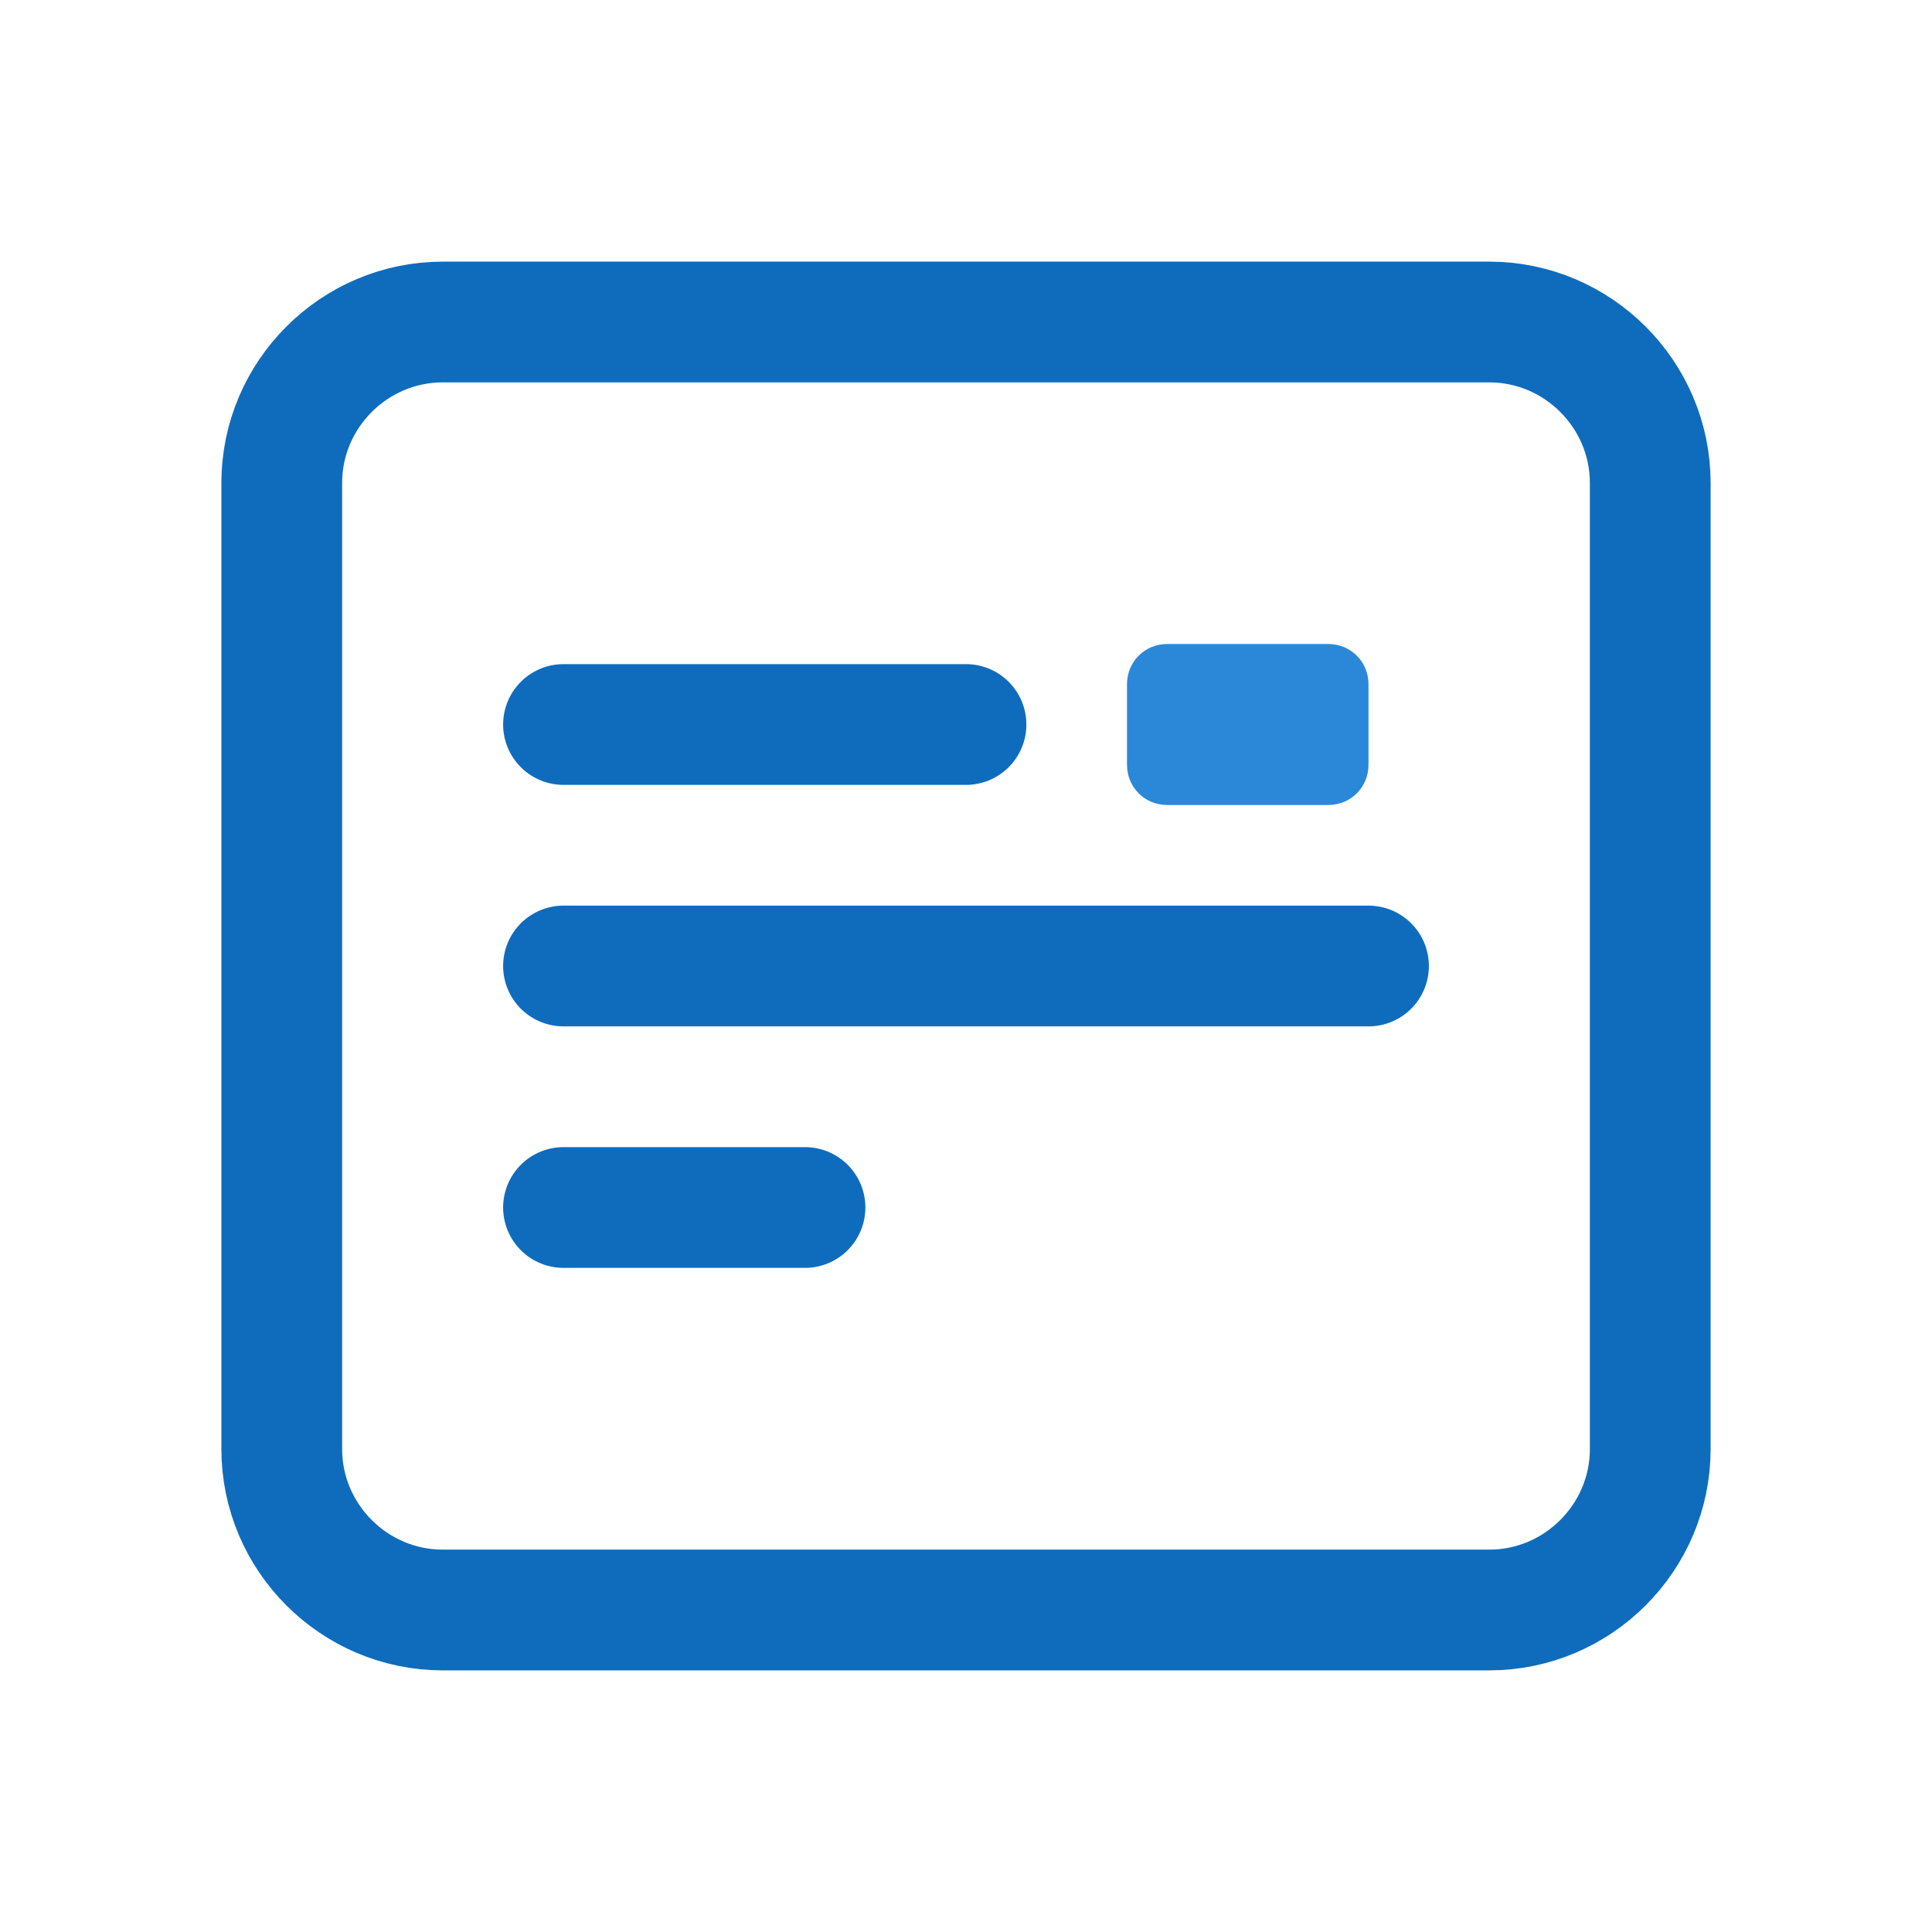
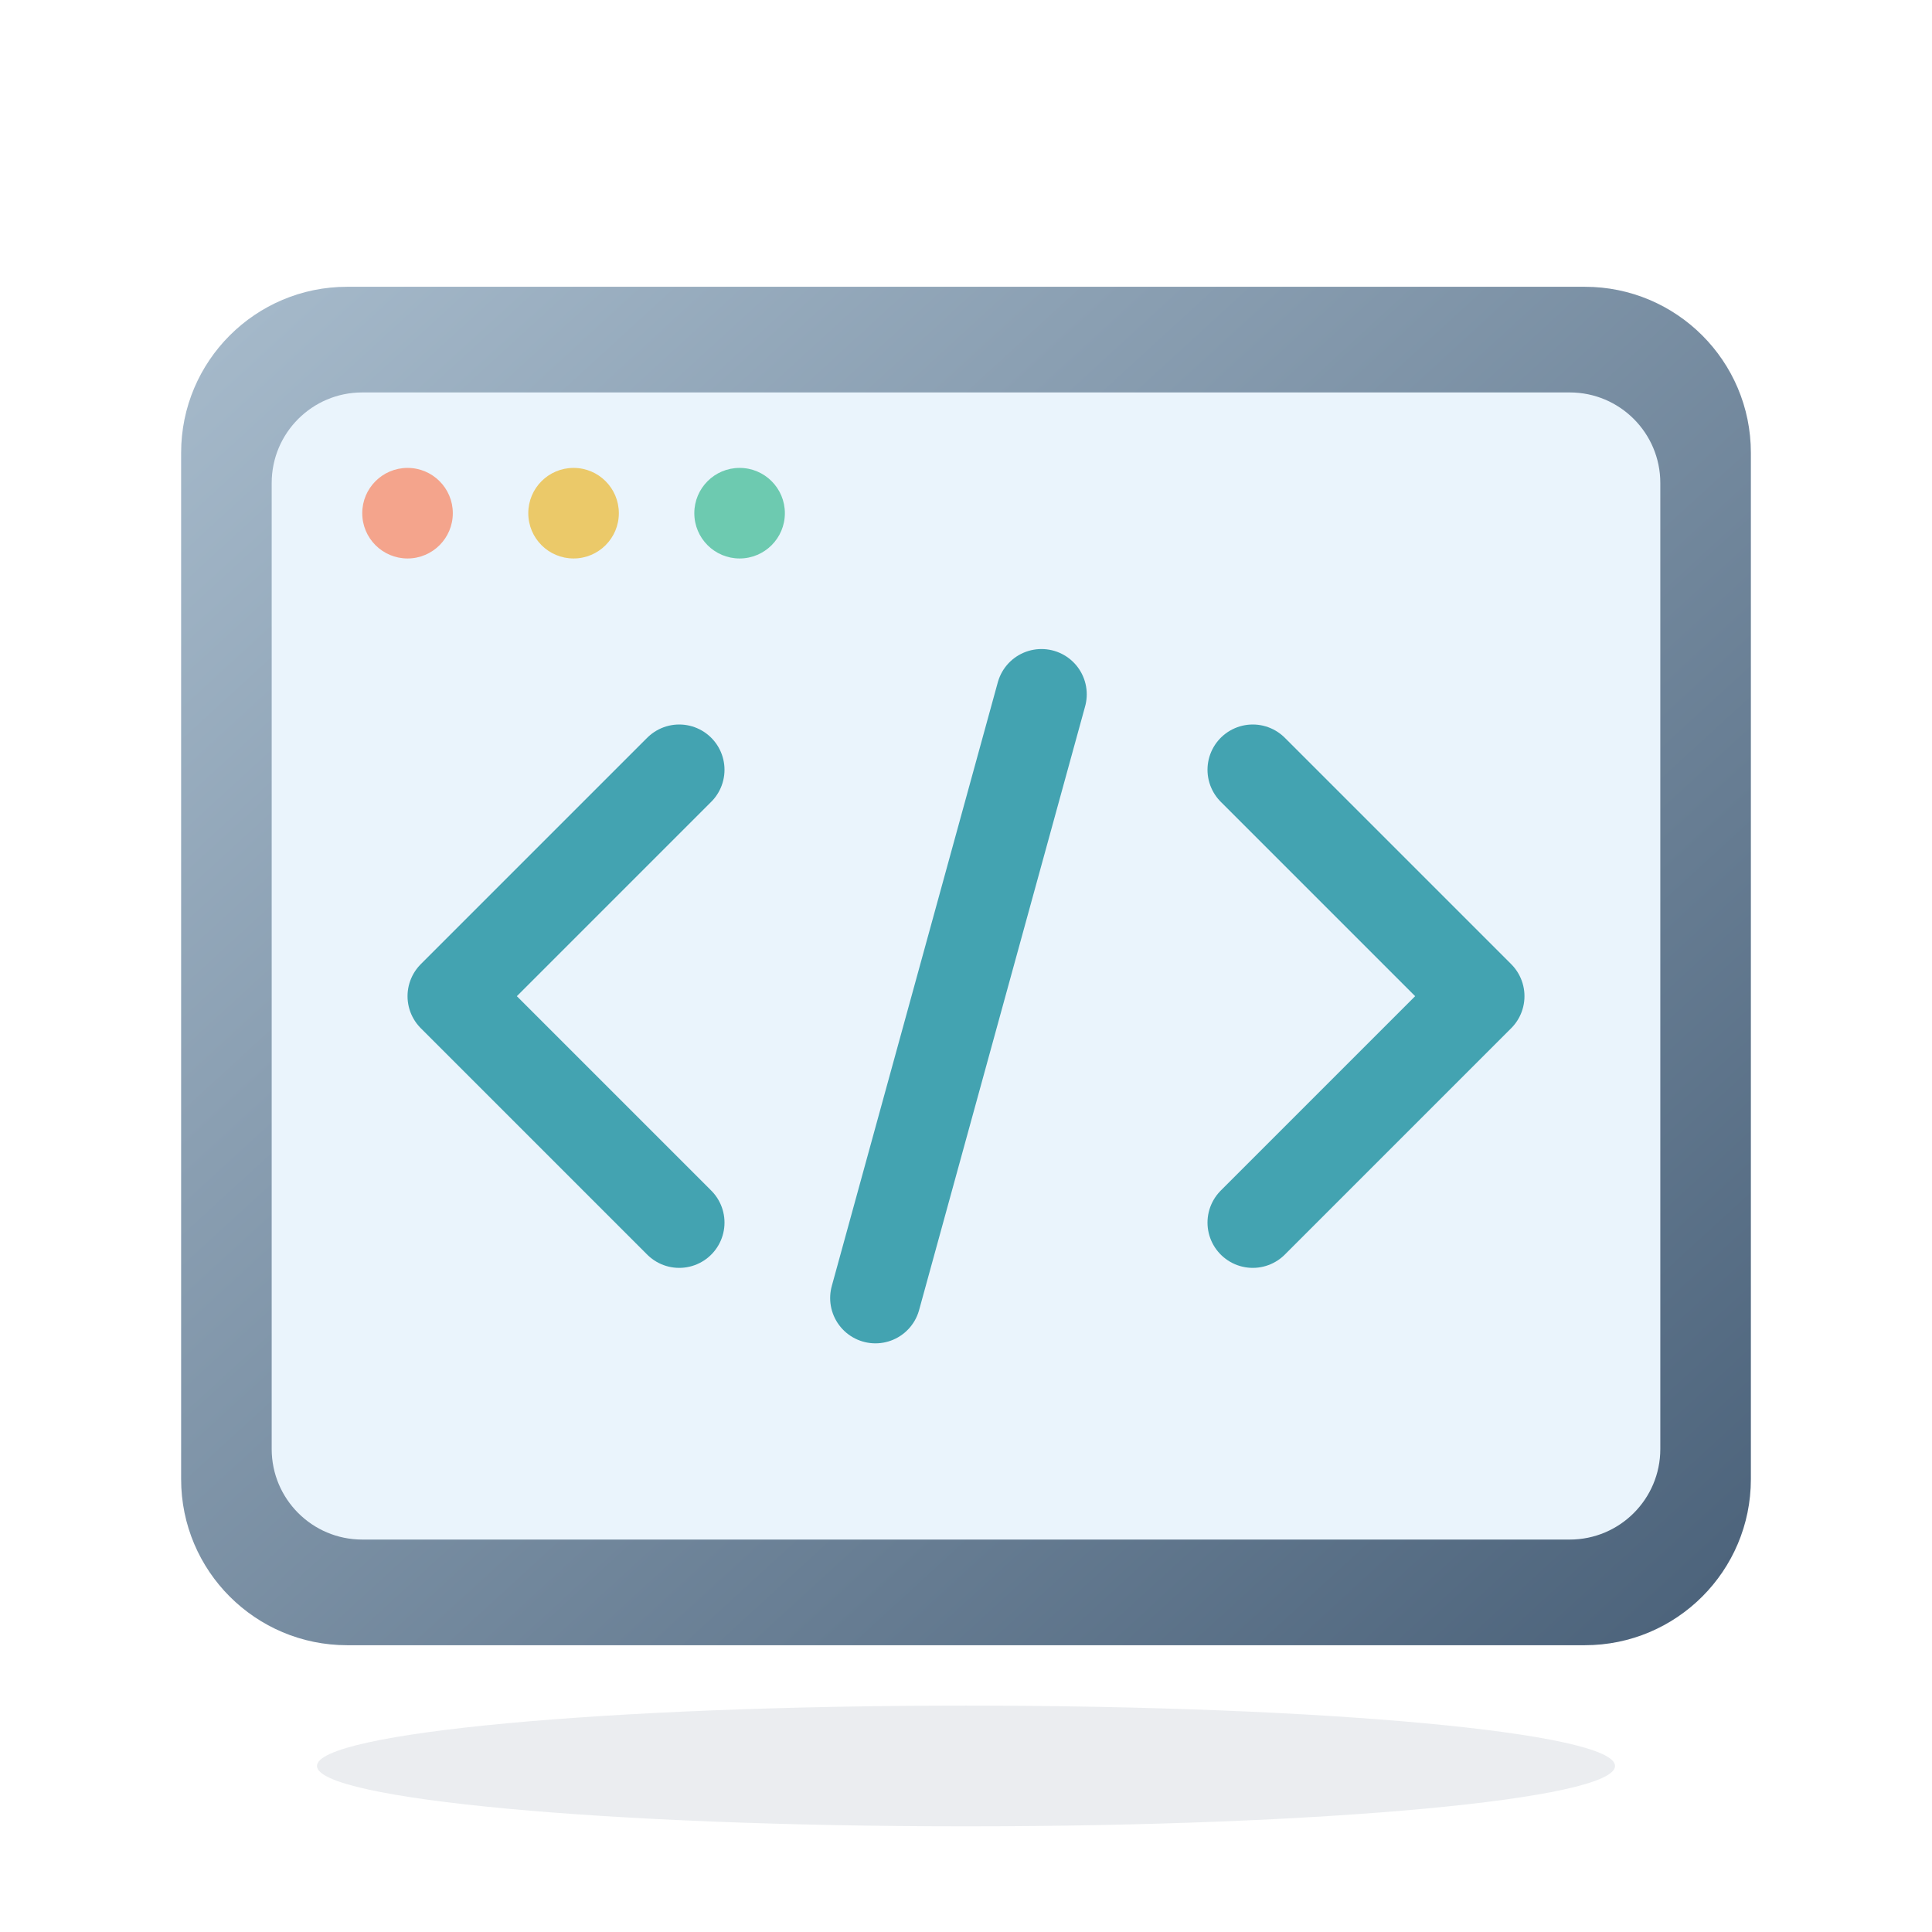
- <svg xmlns="http://www.w3.org/2000/svg" width="24" height="24" viewBox="0 0 24 24" fill="none">
-   <path fill="none" d="M5.5 4H18.5C19.6 4 20.5 4.9 20.5 6V18C20.5 19.1 19.6 20 18.5 20H5.5C4.4 20 3.5 19.1 3.5 18V6C3.5 4.9 4.4 4 5.5 4Z" stroke="#0F6CBD" stroke-width="1.5" stroke-linecap="round" stroke-linejoin="round" />
-   <path fill="none" d="M7 9H12" stroke="#0F6CBD" stroke-width="1.5" stroke-linecap="round" stroke-linejoin="round" />
-   <path fill="none" d="M7 12H17" stroke="#0F6CBD" stroke-width="1.5" stroke-linecap="round" stroke-linejoin="round" />
-   <path fill="none" d="M7 15H10" stroke="#0F6CBD" stroke-width="1.5" stroke-linecap="round" stroke-linejoin="round" />
-   <path fill="#2B88D8" d="M14.5 8H16.5C16.78 8 17 8.22 17 8.5V9.5C17 9.78 16.78 10 16.5 10H14.5C14.22 10 14 9.78 14 9.5V8.5C14 8.22 14.22 8 14.5 8Z" />
+ <svg xmlns="http://www.w3.org/2000/svg" viewBox="0 0 128 128" fill="none">
+   <defs>
+     <linearGradient id="a" x1="20" y1="16" x2="108" y2="112" gradientUnits="userSpaceOnUse">
+       <stop offset="0.000" stop-color="#8DE5E0" />
+       <stop offset="0.500" stop-color="#38C1C5" />
+       <stop offset="1.000" stop-color="#248CBA" />
+     </linearGradient>
+     <linearGradient id="b" x1="20" y1="16" x2="108" y2="112" gradientUnits="userSpaceOnUse">
+       <stop offset="0.000" stop-color="#FFFFFF" />
+       <stop offset="1.000" stop-color="#E5F1FB" />
+     </linearGradient>
+     <linearGradient id="c" x1="20" y1="16" x2="108" y2="112" gradientUnits="userSpaceOnUse">
+       <stop offset="0.000" stop-color="#A5B9CA" />
+       <stop offset="1.000" stop-color="#4C637B" />
+     </linearGradient>
+     <linearGradient id="accent" x1="20" y1="16" x2="108" y2="112" gradientUnits="userSpaceOnUse">
+       <stop offset="0.000" stop-color="#9EE8C7" />
+       <stop offset="1.000" stop-color="#27AD83" />
+     </linearGradient>
+   </defs>
+   <ellipse cx="64" cy="117" rx="43" ry="4" fill="#233B58" opacity=".09" />
+   <rect x="12" y="19" width="104" height="90" rx="11" fill="url(#c)" />
+   <rect x="18" y="26" width="92" height="76" rx="6" fill="#EAF4FC" />
+   <circle cx="27" cy="34" r="3" fill="#F4A48C" />
+   <circle cx="38" cy="34" r="3" fill="#EBC969" />
+   <circle cx="49" cy="34" r="3" fill="#6DCAB0" />
+   <path d="m45 51-15 15 15 15m38-30 15 15-15 15m-14-35-11 40" fill="none" stroke="#43A3B1" stroke-width="6" stroke-linecap="round" stroke-linejoin="round" />
</svg>
